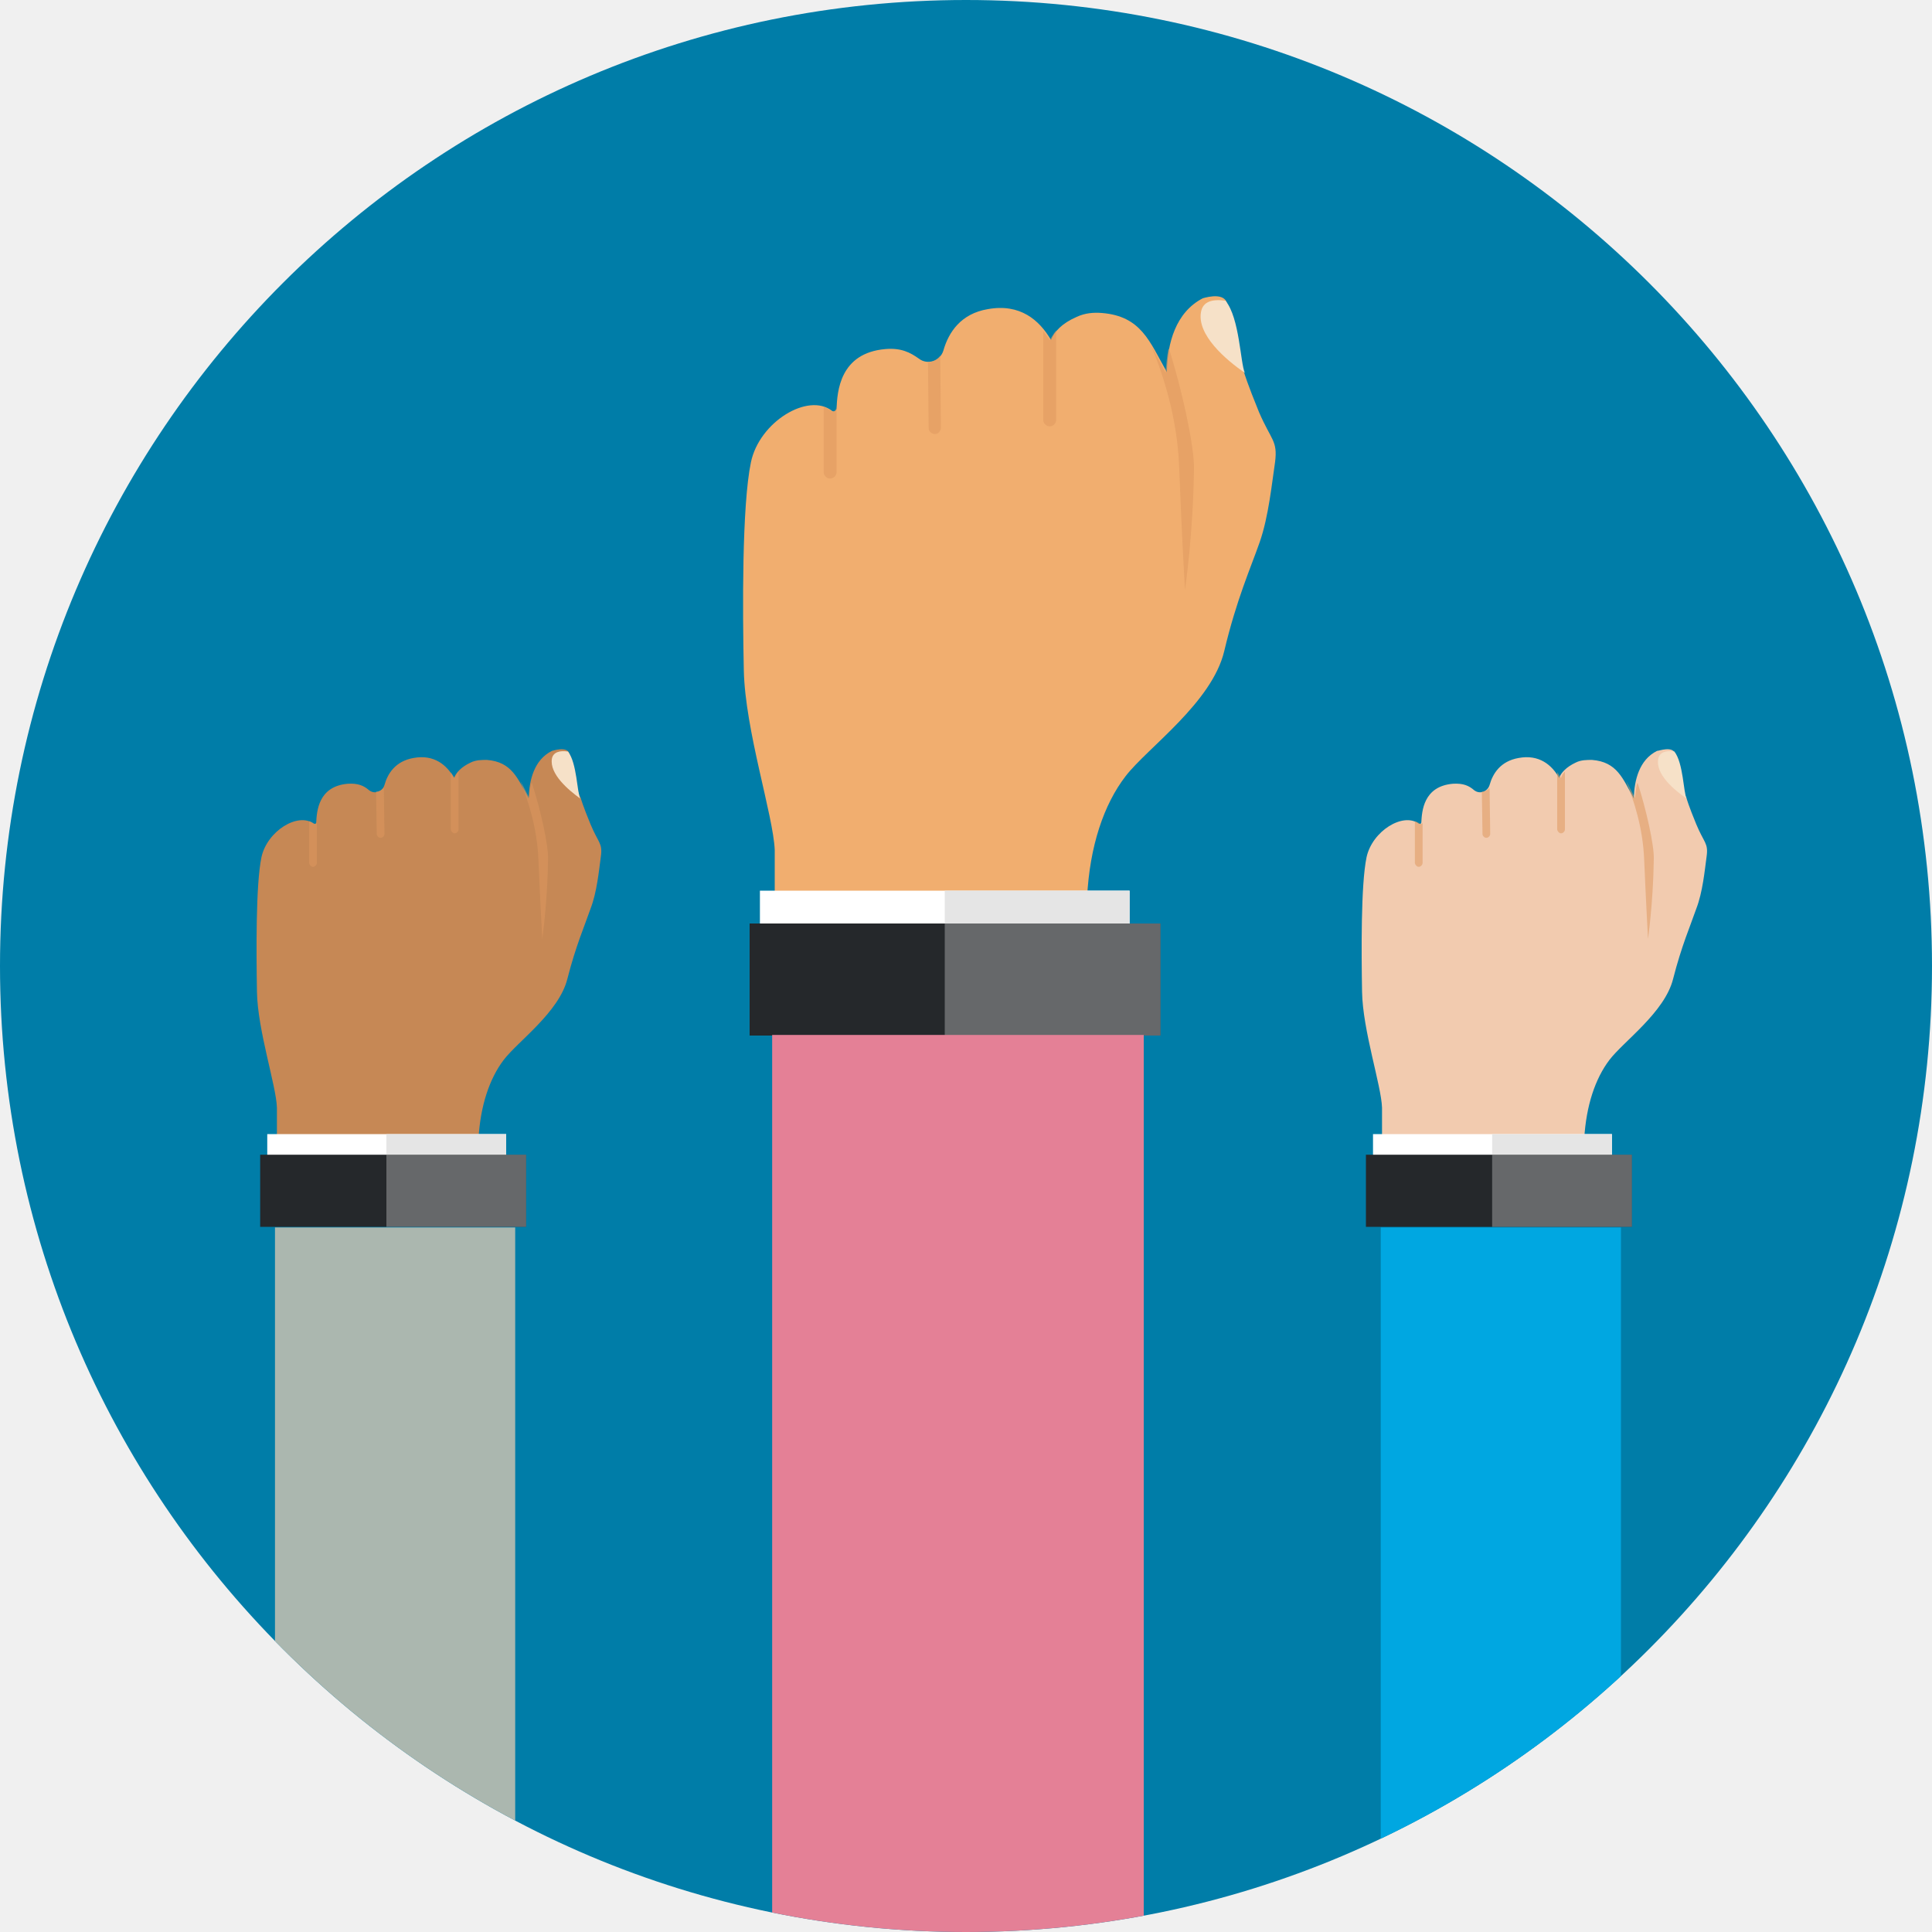
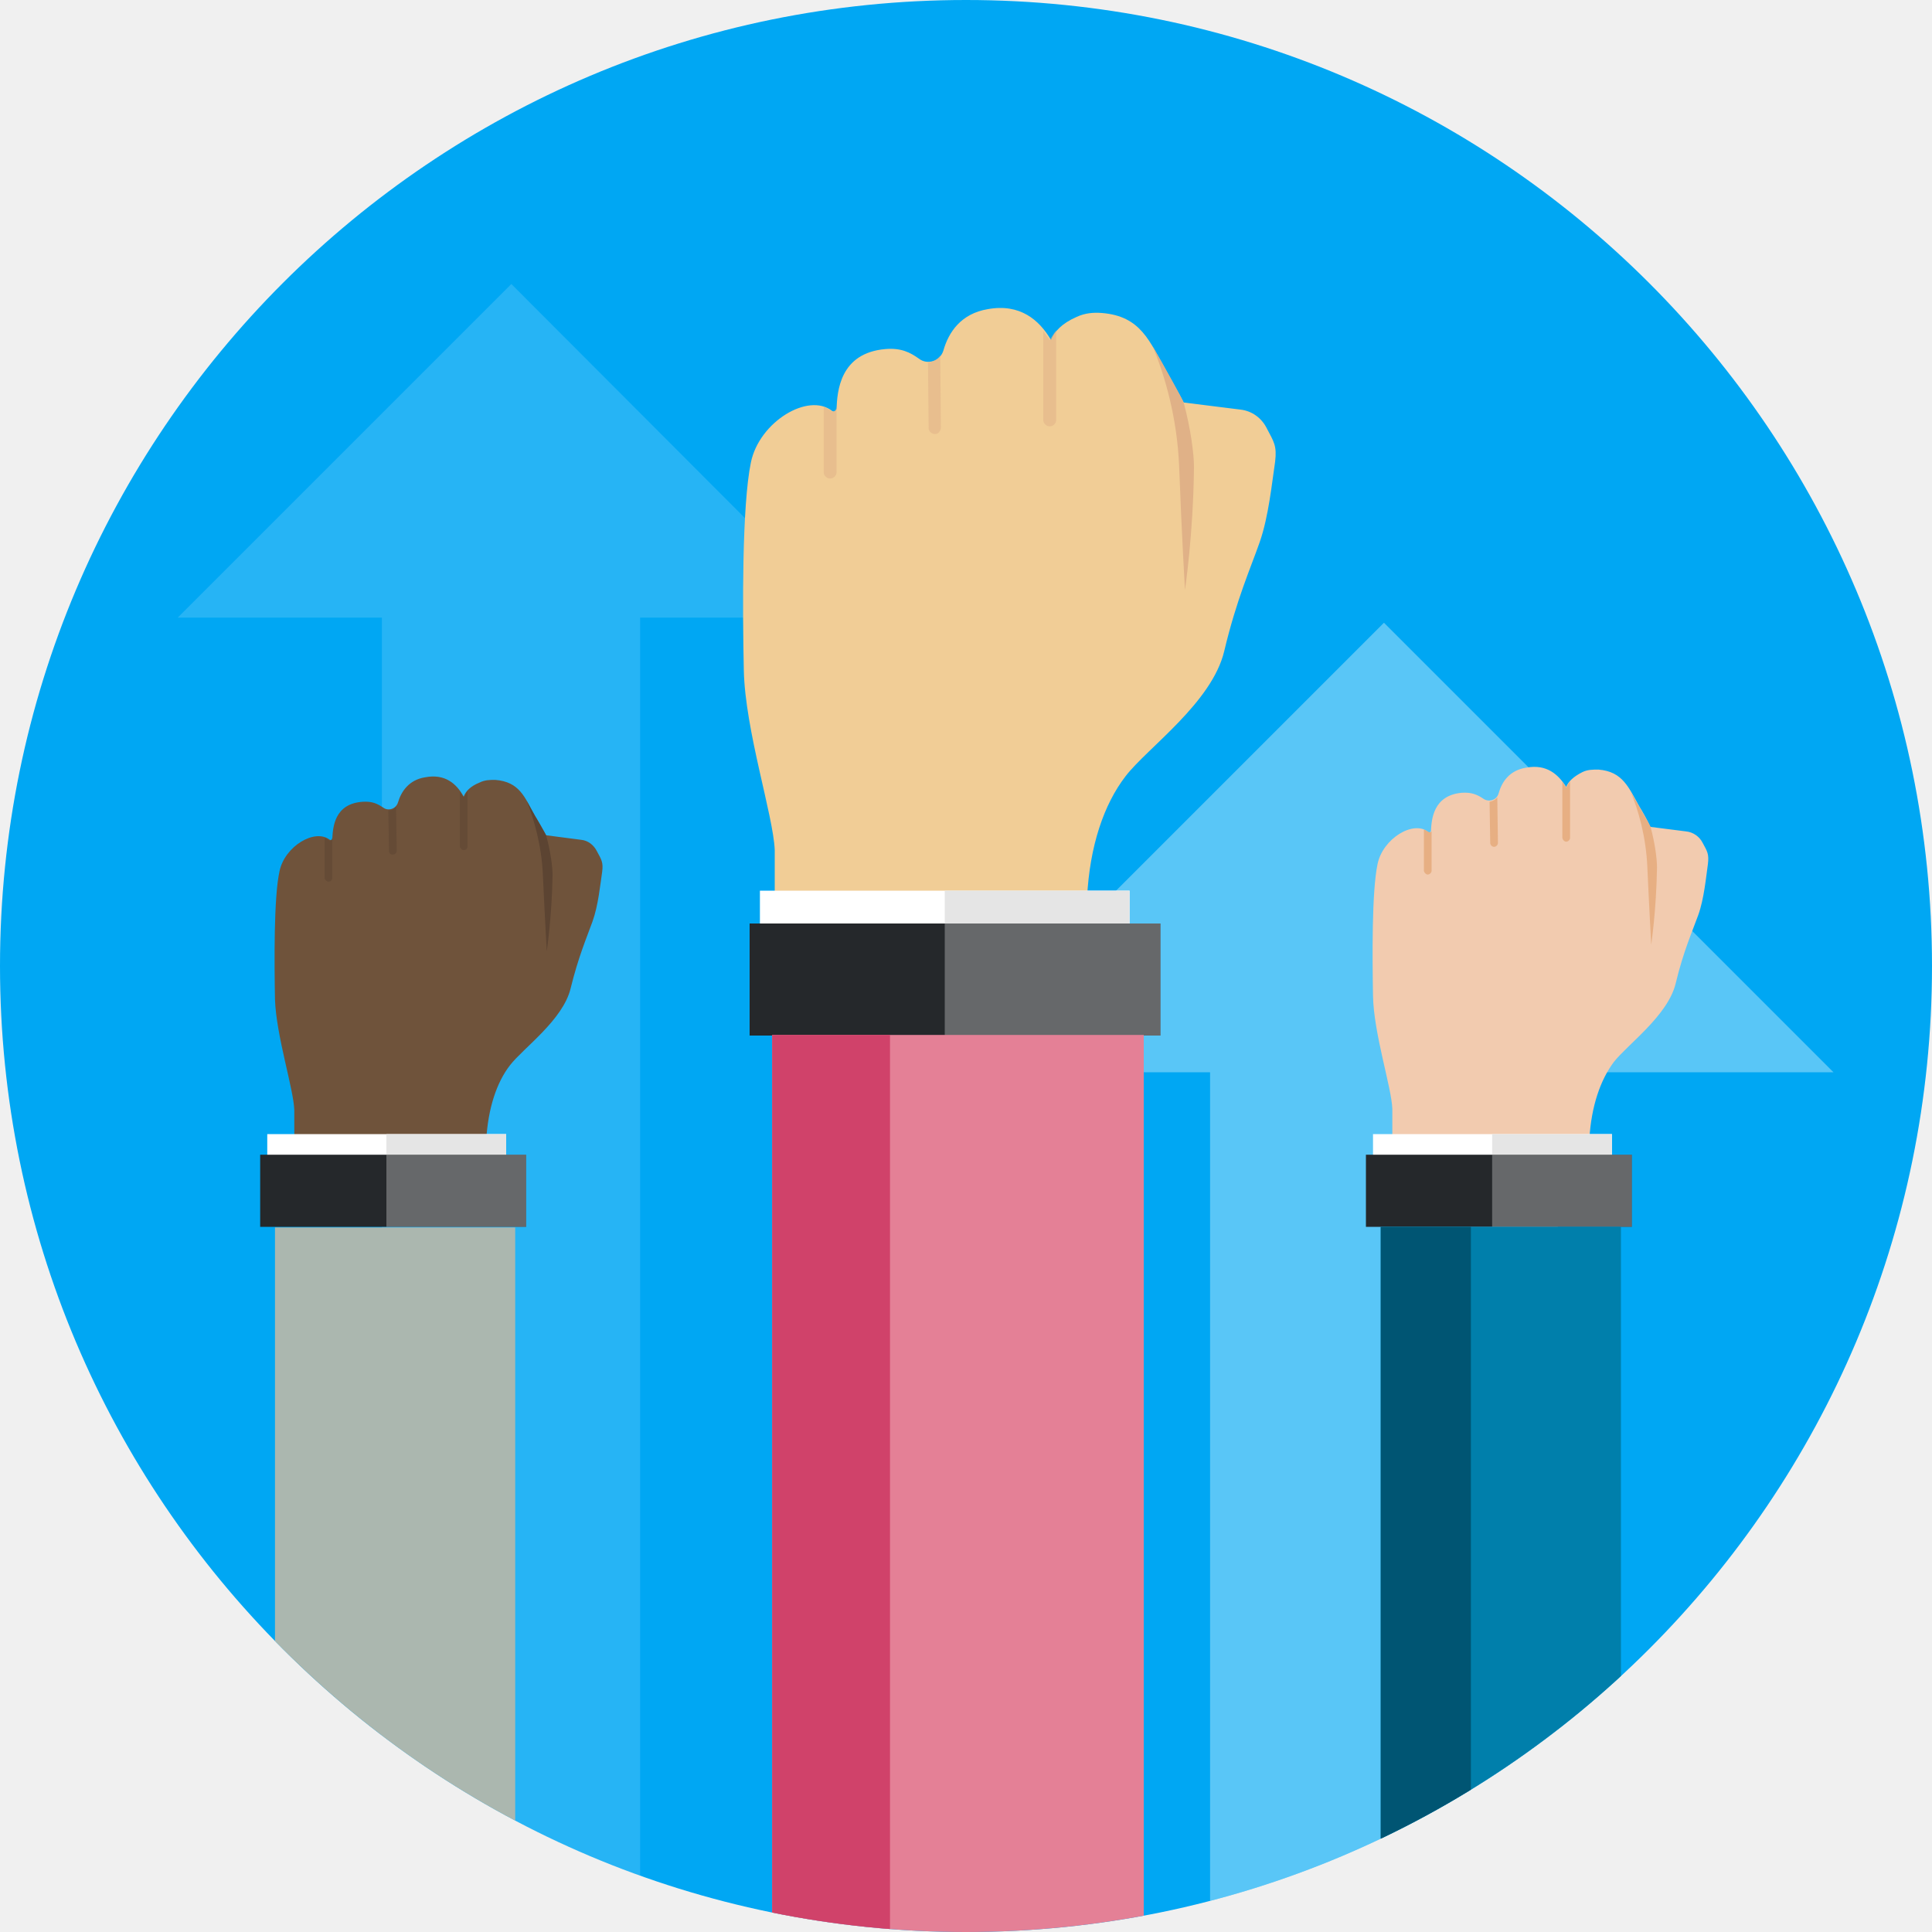
<svg xmlns="http://www.w3.org/2000/svg" xmlns:xlink="http://www.w3.org/1999/xlink" version="1.1" id="_x31__x5F_4_x5F_130" x="0px" y="0px" viewBox="0 0 300 300" style="enable-background:new 0 0 300 300;" xml:space="preserve">
  <style type="text/css">
	.st0{display:none;fill:#E6E6E6;}
- 	.st1{fill:#007DA8;}
- 	.st2{clip-path:url(#SVGID_00000169532589576518432350000017241106080634232739_);}
- 	.st3{fill:#F1AE6F;}
- 	.st4{fill:#F6E1C8;}
- 	.st5{opacity:0.54;fill:#DD985F;}
- 	.st6{opacity:0.54;}
- 	.st7{fill:#DD985F;}
+ 	.st1{fill:#00A7F3;}
+ 	.st2{opacity:0.15;clip-path:url(#SVGID_00000090999184231592174380000009300787037703435909_);fill:#FFFFFF;}
+ 	.st3{opacity:0.35;clip-path:url(#SVGID_00000090999184231592174380000009300787037703435909_);fill:#FFFFFF;}
+ 	.st4{clip-path:url(#SVGID_00000090999184231592174380000009300787037703435909_);}
+ 	.st5{fill:#F1CD96;}
+ 	.st6{opacity:0.54;fill:#E0B187;enable-background:new    ;}
+ 	.st7{fill:#E0B187;}
	.st8{fill:#FFFFFF;}
	.st9{fill:#E5E5E5;}
	.st10{fill:#25282B;}
- 	.st11{opacity:0.3;fill:#FFFFFF;}
+ 	.st11{opacity:0.3;fill:#FFFFFF;enable-background:new    ;}
	.st12{fill:#E48096;}
- 	.st13{fill:#F2CBAF;}
- 	.st14{fill:#00A7E1;}
- 	.st15{fill:#C68855;}
- 	.st16{fill:#ABB7AF;}
+ 	.st13{clip-path:url(#SVGID_00000090999184231592174380000009300787037703435909_);fill:#D0426A;}
+ 	.st14{clip-path:url(#SVGID_00000051369320706520499660000004980673315056349336_);}
+ 	.st15{fill:#F2CBAF;}
+ 	.st16{opacity:0.54;fill:#DD985F;enable-background:new    ;}
+ 	.st17{opacity:0.54;}
+ 	.st18{fill:#DD985F;}
+ 	.st19{fill:#007FAB;}
+ 	.st20{fill:#005573;}
+ 	.st21{clip-path:url(#SVGID_00000148633991261654500050000002023245297195880589_);}
+ 	.st22{fill:#6F533B;}
+ 	.st23{opacity:0.54;fill:#5C4432;enable-background:new    ;}
+ 	.st24{fill:#5C4432;}
+ 	.st25{fill:#ABB7AF;}
</style>
-   <g id="lts_x5F_u1_x5F_s1_x5F_p1_x5F_slide4.svg_00000020380696766775253560000000725819665989511297_">
-     <rect id="bg_00000154389134761676403300000000777597982319728545_" x="0.2" class="st0" width="299.8" height="299.8" />
-     <g id="circle_00000160883241320310617640000008024165442065389989_">
-       <circle class="st1" cx="150" cy="150" r="150" />
-     </g>
-     <g id="icons">
+   <rect id="bg_00000154389134761676403300000000777597982319728545_" x="0.2" y="0" class="st0" width="299.8" height="299.8" />
+   <g id="circle_00000160883241320310617640000008024165442065389989_">
+     <circle class="st1" cx="150" cy="150" r="150" />
+   </g>
+   <g id="icons">
+     <g>
      <defs>
        <circle id="SVGID_1_" cx="150" cy="150" r="150" />
      </defs>
-       <clipPath id="SVGID_00000016785950323825581830000004296753487867966080_">
+       <clipPath id="SVGID_00000151537227489899103850000016807140650434726298_">
        <use xlink:href="#SVGID_1_" style="overflow:visible;" />
      </clipPath>
-       <g style="clip-path:url(#SVGID_00000016785950323825581830000004296753487867966080_);">
+       <polygon style="opacity:0.15;clip-path:url(#SVGID_00000151537227489899103850000016807140650434726298_);fill:#FFFFFF;" points="    79.4,44.1 27.6,95.9 59.3,95.9 59.3,300 99.4,300 99.4,95.9 131.1,95.9   " />
+       <polygon style="opacity:0.35;clip-path:url(#SVGID_00000151537227489899103850000016807140650434726298_);fill:#FFFFFF;" points="    214.9,96.7 145.1,166.5 187.9,166.5 187.9,441.7 241.9,441.7 241.9,166.5 284.7,166.5   " />
+       <g style="clip-path:url(#SVGID_00000151537227489899103850000016807140650434726298_);">
        <g>
-           <path class="st3" d="M190.5,47c0.5,1.6,0.9,3.6,1.5,7.5c0.1,0.7,0.7,2.4,1.2,3.4c0,0,0.5,1.7,2.3,6.1c1.9,4.4,2.9,4.4,2.5,7.7      c-0.5,3.3-1,8.5-2.4,12.5c-1.4,4-3.6,8.9-5.5,16.9c-1.9,8-11.9,15-15.3,19.4c-3.4,4.4-5.6,10.9-6,18.9c0,1-0.1,2.2-0.1,3.6      h-48.4c0-5.1,0-9.4,0-11c-0.2-5.3-4.6-18.6-4.8-27.9c-0.2-9.3-0.3-25.6,1.1-32.3c1.3-6.3,8.9-10.9,12.6-8c0.3,0.2,0.6,0,0.7-0.3      c0.1-2.7,0.5-8.7,7.6-9.3c2.4-0.2,3.8,0.5,5.2,1.5c1.3,1,3.3,0.4,3.8-1.3c0.8-2.8,2.7-5.7,6.9-6.4c5-0.9,8,1.7,9.8,4.8      c0.5-1.3,1.7-2.6,4-3.6c1.3-0.6,2.6-0.7,3.9-0.6c6.1,0.5,7.4,4.4,10.1,9.2l0-0.3c0.1-4.1,1.3-9,5.6-11.2      C186.6,46.4,189.9,45.2,190.5,47z" />
-           <path class="st4" d="M193.3,57.9c-0.7-1.5-0.8-8.5-3-11.2c-2-0.3-3.5,0.1-3.8,1.7C185.8,52,190.4,55.9,193.3,57.9z" />
+           <path class="st5" d="M183.8,62.5c0,0,4.8,0.6,8.8,1.1c1.8,0.2,3.3,1.3,4.1,2.9c1.1,2.1,1.6,2.7,1.3,5.2c-0.5,3.3-1,8.5-2.4,12.5      s-3.6,8.9-5.5,16.9s-11.9,15-15.3,19.4c-3.4,4.4-5.6,10.9-6,18.9c0,1-0.1,2.2-0.1,3.6h-48.4c0-5.1,0-9.4,0-11      c-0.2-5.3-4.6-18.6-4.8-27.9c-0.2-9.3-0.3-25.6,1.1-32.3c1.3-6.3,8.9-10.9,12.6-8c0.3,0.2,0.6,0,0.7-0.3      c0.1-2.7,0.5-8.7,7.6-9.3c2.4-0.2,3.8,0.5,5.2,1.5c1.3,1,3.3,0.4,3.8-1.3c0.8-2.8,2.7-5.7,6.9-6.4c5-0.9,8,1.7,9.8,4.8      c0.5-1.3,1.7-2.6,4-3.6c1.3-0.6,2.6-0.7,3.9-0.6c6.1,0.5,7.4,4.4,10.1,9.2C181.2,57.8,183.3,61.5,183.8,62.5z" />
          <g>
-             <path class="st5" d="M164,51.3v13.9c0,0.5-0.4,1-1,1c-0.3,0-0.5-0.1-0.7-0.3c-0.2-0.2-0.3-0.4-0.3-0.7V51.4       c0.3,0.5,0.7,0.9,1,1.4C163.3,52.3,163.6,51.8,164,51.3z" />
+             <path class="st6" d="M164,51.3v13.9c0,0.5-0.4,1-1,1c-0.3,0-0.5-0.1-0.7-0.3c-0.2-0.2-0.3-0.4-0.3-0.7V51.4       c0.3,0.5,0.7,0.9,1,1.4C163.3,52.3,163.6,51.8,164,51.3z" />
          </g>
          <g>
-             <path class="st5" d="M146,55.2l0.1,11.2c0,0.5-0.4,1-0.9,1c-0.5,0-1-0.4-1-0.9l-0.1-10.2C144.9,56.2,145.6,55.8,146,55.2z" />
+             <path class="st6" d="M146,55.2l0.1,11.2c0,0.5-0.4,1-0.9,1s-1-0.4-1-0.9l-0.1-10.2C144.9,56.2,145.6,55.8,146,55.2z" />
          </g>
          <g>
-             <path class="st5" d="M129.9,62.5v10.8c0,0.5-0.4,1-1,1c-0.3,0-0.5-0.1-0.7-0.3c-0.2-0.2-0.3-0.4-0.3-0.7V63.2       c0.4,0.1,0.8,0.4,1.2,0.6c0.3,0.2,0.6,0,0.7-0.3C129.9,63.2,129.9,62.9,129.9,62.5z" />
+             <path class="st6" d="M129.9,62.5v10.8c0,0.5-0.4,1-1,1c-0.3,0-0.5-0.1-0.7-0.3c-0.2-0.2-0.3-0.4-0.3-0.7V63.2       c0.4,0.1,0.8,0.4,1.2,0.6c0.3,0.2,0.6,0,0.7-0.3C129.9,63.2,129.9,62.9,129.9,62.5z" />
          </g>
-           <g class="st6">
-             <path class="st7" d="M181.4,54.3c0,0,0.1-0.1,0.1-0.2c2,6.2,3.9,15,3.9,18.4c-0.1,10.5-1.4,19.1-1.4,19.1       c0-0.1-0.5-8.4-0.9-19.1c-0.3-7.6-2.4-14.1-4.3-18.7c0.7,1.2,1.4,2.6,2.2,4.1l0-0.3C181.1,56.5,181.2,55.4,181.4,54.3z" />
+           <g>
+             <path class="st7" d="M183.8,62.5c1.1,4.1,1.6,8,1.6,10C185.3,83,184,91.6,184,91.6c0-0.1-0.5-8.4-0.9-19.1       c-0.3-7.6-2.2-14.1-4.1-18.7c0.7,1.2,1.5,2.6,1.5,2.6S183.7,62.1,183.8,62.5z" />
          </g>
        </g>
        <g>
          <rect x="118" y="138.3" class="st8" width="57.4" height="13.2" />
          <rect x="146.7" y="138.3" class="st9" width="28.7" height="13.2" />
          <rect x="116.4" y="143.4" class="st10" width="63.8" height="17.4" />
          <rect x="146.7" y="143.4" class="st11" width="33.5" height="17.4" />
        </g>
        <rect x="119.9" y="160.7" class="st12" width="57.7" height="160.4" />
      </g>
-       <g style="clip-path:url(#SVGID_00000016785950323825581830000004296753487867966080_);">
+       <rect x="119.9" y="160.7" style="clip-path:url(#SVGID_00000151537227489899103850000016807140650434726298_);fill:#D0426A;" width="18.3" height="139.3" />
+     </g>
+     <g>
+       <defs>
+         <circle id="SVGID_00000048469900776543113740000011137998292331555492_" cx="150" cy="150" r="150" />
+       </defs>
+       <clipPath id="SVGID_00000045611270878570374090000010569090595238000795_">
+         <use xlink:href="#SVGID_00000048469900776543113740000011137998292331555492_" style="overflow:visible;" />
+       </clipPath>
+       <g style="clip-path:url(#SVGID_00000045611270878570374090000010569090595238000795_);">
        <g>
-           <path class="st13" d="M260.1,117c0.3,1,0.6,2.3,1,4.8c0.1,0.5,0.5,1.6,0.8,2.2c0,0,0.3,1.1,1.5,4c1.2,2.9,1.9,2.9,1.6,5      c-0.3,2.2-0.6,5.5-1.6,8.1c-0.9,2.6-2.3,5.8-3.6,10.9c-1.3,5.2-7.7,9.7-9.9,12.6c-2.2,2.9-3.6,7.1-3.9,12.2      c0,0.7-0.1,1.4-0.1,2.3h-31.3c0-3.3,0-6.1,0-7.1c-0.1-3.4-3-12-3.1-18c-0.1-6-0.2-16.6,0.7-20.9c0.9-4.1,5.7-7,8.1-5.2      c0.2,0.1,0.4,0,0.4-0.2c0.1-1.7,0.3-5.6,4.9-6c1.6-0.1,2.5,0.3,3.3,1c0.9,0.7,2.1,0.2,2.4-0.8c0.5-1.8,1.7-3.7,4.5-4.2      c3.2-0.6,5.2,1.1,6.3,3.1c0.3-0.8,1.1-1.7,2.6-2.4c0.8-0.4,1.7-0.4,2.5-0.4c3.9,0.3,4.8,2.9,6.5,6l0-0.2      c0.1-2.6,0.8-5.8,3.6-7.2C257.6,116.6,259.7,115.8,260.1,117z" />
-           <path class="st4" d="M261.9,124c-0.5-0.9-0.5-5.5-1.9-7.3c-1.3-0.2-2.3,0.1-2.5,1.1C257,120.2,260,122.7,261.9,124z" />
+           <path class="st15" d="M256.3,128.4c0,0,3.1,0.4,5.5,0.7c1.1,0.1,2.1,0.8,2.6,1.8c0.7,1.3,1,1.7,0.8,3.3      c-0.3,2.1-0.6,5.4-1.5,7.9c-0.9,2.5-2.3,5.6-3.5,10.6c-1.2,5-7.5,9.5-9.6,12.2c-2.1,2.8-3.5,6.9-3.8,11.9c0,0.6-0.1,1.4-0.1,2.3      h-30.5c0-3.2,0-5.9,0-6.9c-0.1-3.3-2.9-11.7-3-17.6s-0.2-16.1,0.7-20.4c0.8-4,5.6-6.9,7.9-5c0.2,0.1,0.4,0,0.4-0.2      c0.1-1.7,0.3-5.5,4.8-5.9c1.5-0.1,2.4,0.3,3.3,0.9c0.8,0.6,2.1,0.3,2.4-0.8c0.5-1.8,1.7-3.6,4.3-4c3.2-0.6,5,1.1,6.2,3      c0.3-0.8,1.1-1.6,2.5-2.3c0.8-0.4,1.6-0.4,2.5-0.4c3.8,0.3,4.7,2.8,6.4,5.8C254.7,125.4,256,127.7,256.3,128.4z" />
          <g>
-             <path class="st5" d="M243,119.8v9c0,0.3-0.3,0.6-0.6,0.6c-0.2,0-0.3-0.1-0.4-0.2c-0.1-0.1-0.2-0.3-0.2-0.4v-8.9       c0.2,0.3,0.4,0.6,0.6,0.9C242.5,120.4,242.7,120.1,243,119.8z" />
+             <path class="st16" d="M243.8,121.3v8.8c0,0.3-0.3,0.6-0.6,0.6c-0.2,0-0.3-0.1-0.4-0.2c-0.1-0.1-0.2-0.3-0.2-0.4v-8.7       c0.2,0.3,0.4,0.6,0.6,0.9C243.4,121.9,243.6,121.6,243.8,121.3z" />
          </g>
          <g>
-             <path class="st5" d="M231.3,122.3l0.1,7.2c0,0.3-0.3,0.6-0.6,0.6c-0.3,0-0.6-0.3-0.6-0.6l-0.1-6.6       C230.6,122.9,231,122.7,231.3,122.3z" />
+             <path class="st16" d="M232.5,123.8l0.1,7.1c0,0.3-0.3,0.6-0.6,0.6s-0.6-0.3-0.6-0.6l-0.1-6.4       C231.8,124.4,232.2,124.2,232.5,123.8z" />
          </g>
          <g>
-             <path class="st5" d="M220.9,127v7c0,0.3-0.3,0.6-0.6,0.6c-0.2,0-0.3-0.1-0.4-0.2c-0.1-0.1-0.2-0.3-0.2-0.4v-6.5       c0.3,0.1,0.5,0.2,0.8,0.4c0.2,0.1,0.4,0,0.4-0.2C220.9,127.5,220.9,127.2,220.9,127z" />
+             <path class="st16" d="M222.3,128.4v6.8c0,0.3-0.3,0.6-0.6,0.6c-0.2,0-0.3-0.1-0.4-0.2s-0.2-0.3-0.2-0.4v-6.4       c0.3,0.1,0.5,0.3,0.8,0.4c0.2,0.1,0.4,0,0.4-0.2C222.3,128.8,222.3,128.6,222.3,128.4z" />
          </g>
-           <g class="st6">
-             <path class="st7" d="M254.2,121.7c0,0,0-0.1,0.1-0.1c1.3,4,2.6,9.7,2.5,11.9c-0.1,6.8-0.9,12.3-0.9,12.3       c0-0.1-0.3-5.4-0.6-12.4c-0.2-4.9-1.6-9.1-2.8-12.1c0.5,0.8,0.9,1.7,1.4,2.6l0-0.2C254,123.1,254,122.4,254.2,121.7z" />
+           <g class="st17">
+             <path class="st18" d="M256.3,128.4c0.7,2.6,1,5,1,6.3c-0.1,6.6-0.9,12-0.9,12c0-0.1-0.3-5.3-0.6-12c-0.2-4.8-1.4-8.9-2.6-11.8       c0.4,0.8,0.9,1.6,0.9,1.6S256.2,128.1,256.3,128.4z" />
          </g>
        </g>
        <g>
          <rect x="213.2" y="176.1" class="st8" width="37.1" height="8.6" />
          <rect x="231.7" y="176.1" class="st9" width="18.6" height="8.6" />
          <rect x="212.1" y="179.3" class="st10" width="41.3" height="11.2" />
          <rect x="231.7" y="179.3" class="st11" width="21.7" height="11.2" />
        </g>
-         <rect x="214.4" y="190.6" class="st14" width="37.3" height="103.8" />
+         <rect x="214.4" y="190.5" class="st19" width="37.3" height="103.9" />
+         <rect x="214.4" y="190.5" class="st20" width="14" height="106.9" />
      </g>
-       <g style="clip-path:url(#SVGID_00000016785950323825581830000004296753487867966080_);">
+     </g>
+     <g>
+       <defs>
+         <circle id="SVGID_00000182503256834843009680000007663787989648811906_" cx="150" cy="150" r="150" />
+       </defs>
+       <clipPath id="SVGID_00000152981434750903588660000004103195796670973057_">
+         <use xlink:href="#SVGID_00000182503256834843009680000007663787989648811906_" style="overflow:visible;" />
+       </clipPath>
+       <g style="clip-path:url(#SVGID_00000152981434750903588660000004103195796670973057_);">
        <g>
-           <path class="st15" d="M88.4,117c0.3,1,0.6,2.3,1,4.8c0.1,0.5,0.5,1.6,0.8,2.2c0,0,0.3,1.1,1.5,4c1.2,2.9,1.9,2.9,1.6,5      c-0.3,2.2-0.6,5.5-1.6,8.1c-0.9,2.6-2.3,5.8-3.6,10.9c-1.3,5.2-7.7,9.7-9.9,12.6c-2.2,2.9-3.6,7.1-3.9,12.2      c0,0.7-0.1,1.4-0.1,2.3H43c0-3.3,0-6.1,0-7.1c-0.1-3.4-3-12-3.1-18c-0.1-6-0.2-16.6,0.7-20.9c0.9-4.1,5.7-7,8.1-5.2      c0.2,0.1,0.4,0,0.4-0.2c0.1-1.7,0.3-5.6,4.9-6c1.6-0.1,2.5,0.3,3.3,1c0.9,0.7,2.1,0.2,2.4-0.8c0.5-1.8,1.7-3.7,4.5-4.2      c3.2-0.6,5.2,1.1,6.3,3.1c0.3-0.8,1.1-1.7,2.6-2.4c0.8-0.4,1.7-0.4,2.5-0.4c3.9,0.3,4.8,2.9,6.5,6l0-0.2      c0.1-2.6,0.8-5.8,3.6-7.2C85.8,116.6,88,115.8,88.4,117z" />
-           <path class="st4" d="M90.1,124c-0.5-0.9-0.5-5.5-1.9-7.3c-1.3-0.2-2.3,0.1-2.5,1.1C85.3,120.2,88.3,122.7,90.1,124z" />
+           <path class="st22" d="M84.8,129.7c0,0,3,0.4,5.4,0.7c1.1,0.1,2,0.8,2.5,1.8c0.7,1.3,1,1.7,0.8,3.2c-0.3,2-0.6,5.2-1.5,7.7      s-2.2,5.5-3.4,10.4c-1.2,4.9-7.3,9.2-9.4,11.9c-2.1,2.7-3.4,6.7-3.7,11.6c0,0.6-0.1,1.4-0.1,2.2H45.7c0-3.1,0-5.8,0-6.8      c-0.1-3.3-2.8-11.5-3-17.2c-0.1-5.7-0.2-15.8,0.7-19.9c0.8-3.9,5.5-6.7,7.8-4.9c0.2,0.1,0.4,0,0.4-0.2c0.1-1.7,0.3-5.4,4.7-5.7      c1.5-0.1,2.3,0.3,3.2,0.9c0.8,0.6,2,0.2,2.3-0.8c0.5-1.7,1.7-3.5,4.2-3.9c3.1-0.6,4.9,1,6,3c0.3-0.8,1-1.6,2.5-2.2      c0.8-0.4,1.6-0.4,2.4-0.4c3.8,0.3,4.6,2.7,6.2,5.7C83.2,126.8,84.5,129.1,84.8,129.7z" />
          <g>
-             <path class="st5" d="M71.2,119.8v9c0,0.3-0.3,0.6-0.6,0.6c-0.2,0-0.3-0.1-0.4-0.2c-0.1-0.1-0.2-0.3-0.2-0.4v-8.9       c0.2,0.3,0.4,0.6,0.6,0.9C70.8,120.4,71,120.1,71.2,119.8z" />
+             <path class="st23" d="M72.6,122.8v8.6c0,0.3-0.2,0.6-0.6,0.6c-0.2,0-0.3-0.1-0.4-0.2c-0.1-0.1-0.2-0.2-0.2-0.4v-8.5       c0.2,0.3,0.4,0.6,0.6,0.9C72.2,123.5,72.4,123.2,72.6,122.8z" />
          </g>
          <g>
-             <path class="st5" d="M59.6,122.3l0.1,7.2c0,0.3-0.3,0.6-0.6,0.6c-0.3,0-0.6-0.3-0.6-0.6l-0.1-6.6       C58.8,122.9,59.3,122.7,59.6,122.3z" />
+             <path class="st23" d="M61.5,125.2l0.1,6.9c0,0.3-0.2,0.6-0.6,0.6s-0.6-0.2-0.6-0.6l-0.1-6.3C60.9,125.9,61.3,125.6,61.5,125.2z       " />
          </g>
          <g>
-             <path class="st5" d="M49.2,127v7c0,0.3-0.3,0.6-0.6,0.6c-0.2,0-0.3-0.1-0.4-0.2c-0.1-0.1-0.2-0.3-0.2-0.4v-6.5       c0.3,0.1,0.5,0.2,0.8,0.4c0.2,0.1,0.4,0,0.4-0.2C49.2,127.5,49.2,127.2,49.2,127z" />
+             <path class="st23" d="M51.6,129.7v6.6c0,0.3-0.2,0.6-0.6,0.6c-0.2,0-0.3-0.1-0.4-0.2c-0.1-0.1-0.2-0.2-0.2-0.4v-6.2       c0.2,0.1,0.5,0.2,0.7,0.4c0.2,0.1,0.4,0,0.4-0.2C51.6,130.2,51.6,130,51.6,129.7z" />
          </g>
-           <g class="st6">
-             <path class="st7" d="M82.5,121.7c0,0,0-0.1,0.1-0.1c1.3,4,2.6,9.7,2.5,11.9c-0.1,6.8-0.9,12.3-0.9,12.3c0-0.1-0.3-5.4-0.6-12.4       c-0.2-4.9-1.6-9.1-2.8-12.1c0.5,0.8,0.9,1.7,1.4,2.6l0-0.2C82.3,123.1,82.3,122.4,82.5,121.7z" />
+           <g>
+             <path class="st24" d="M84.8,129.7c0.7,2.5,1,4.9,1,6.2c-0.1,6.5-0.9,11.8-0.9,11.8c0-0.1-0.3-5.2-0.6-11.8       c-0.2-4.7-1.4-8.7-2.5-11.5c0.4,0.7,0.9,1.6,0.9,1.6S84.7,129.5,84.8,129.7z" />
          </g>
        </g>
        <g>
          <rect x="41.5" y="176.1" class="st8" width="37.1" height="8.6" />
          <rect x="60" y="176.1" class="st9" width="18.6" height="8.6" />
          <rect x="40.4" y="179.3" class="st10" width="41.3" height="11.2" />
          <rect x="60" y="179.3" class="st11" width="21.7" height="11.2" />
        </g>
-         <rect x="42.7" y="190.6" class="st16" width="37.3" height="103.8" />
+         <rect x="42.7" y="190.6" class="st25" width="37.3" height="103.8" />
      </g>
    </g>
  </g>
</svg>
